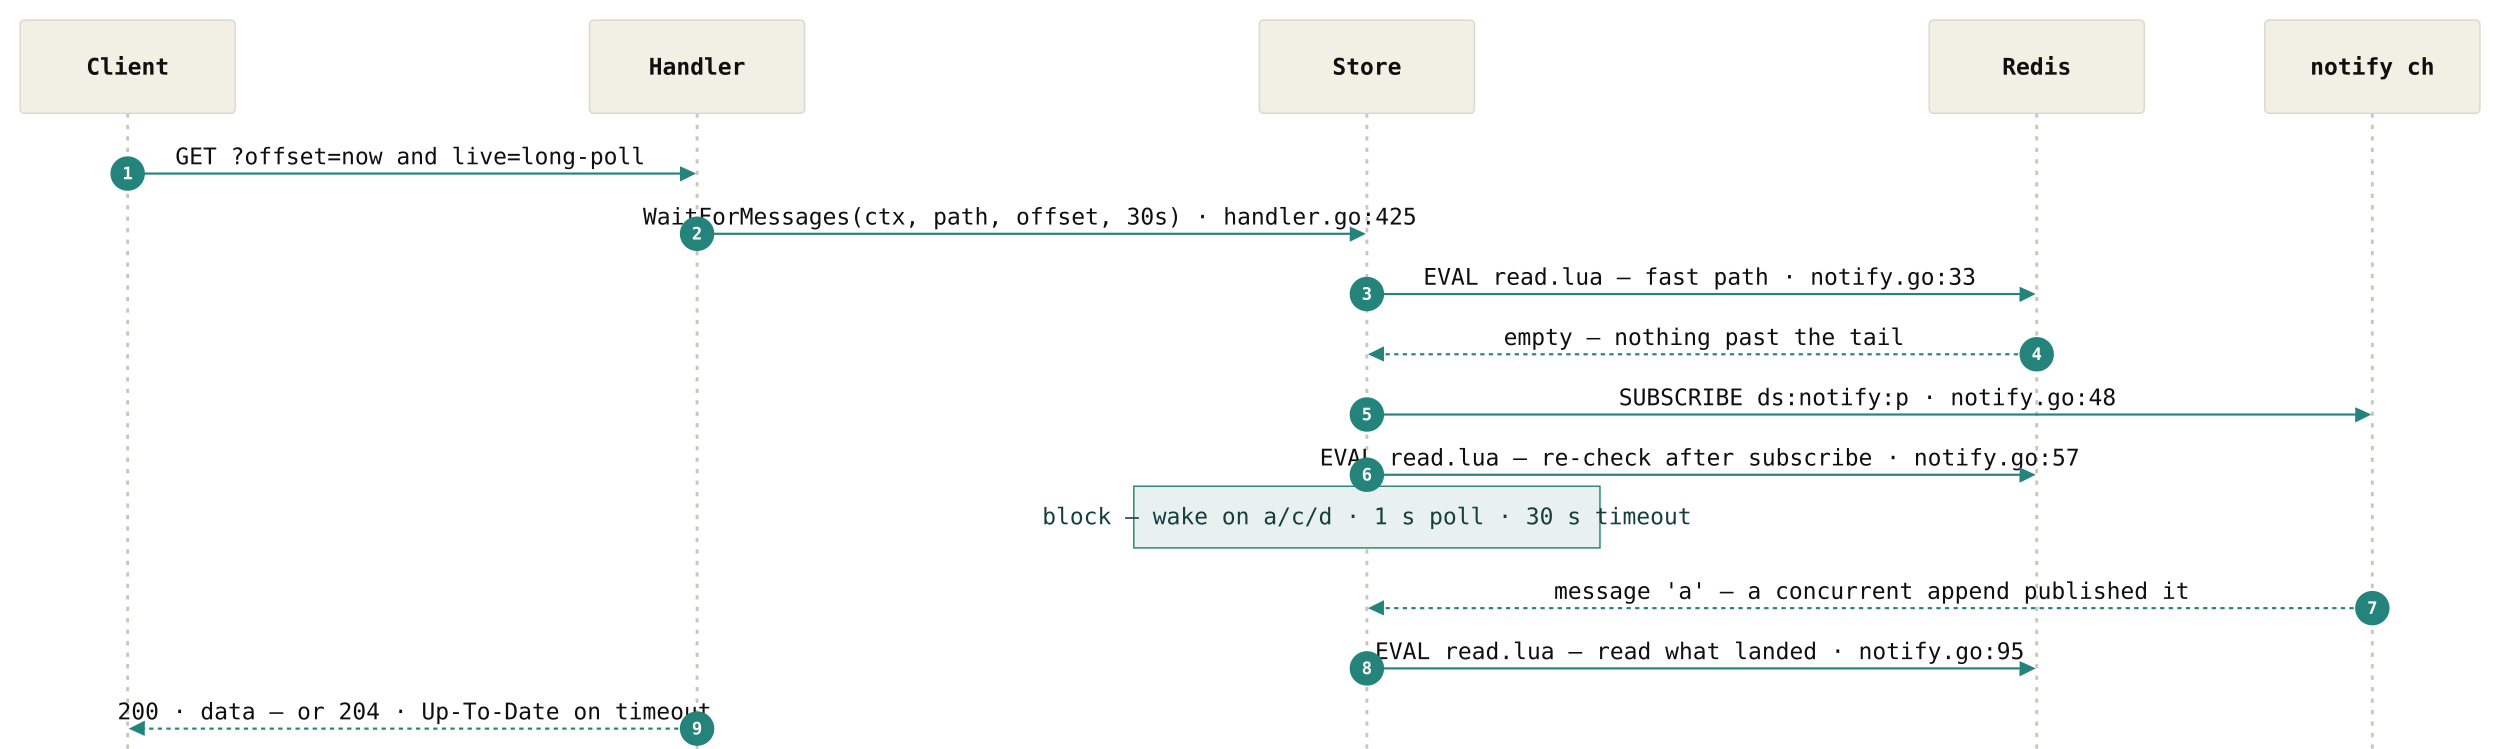
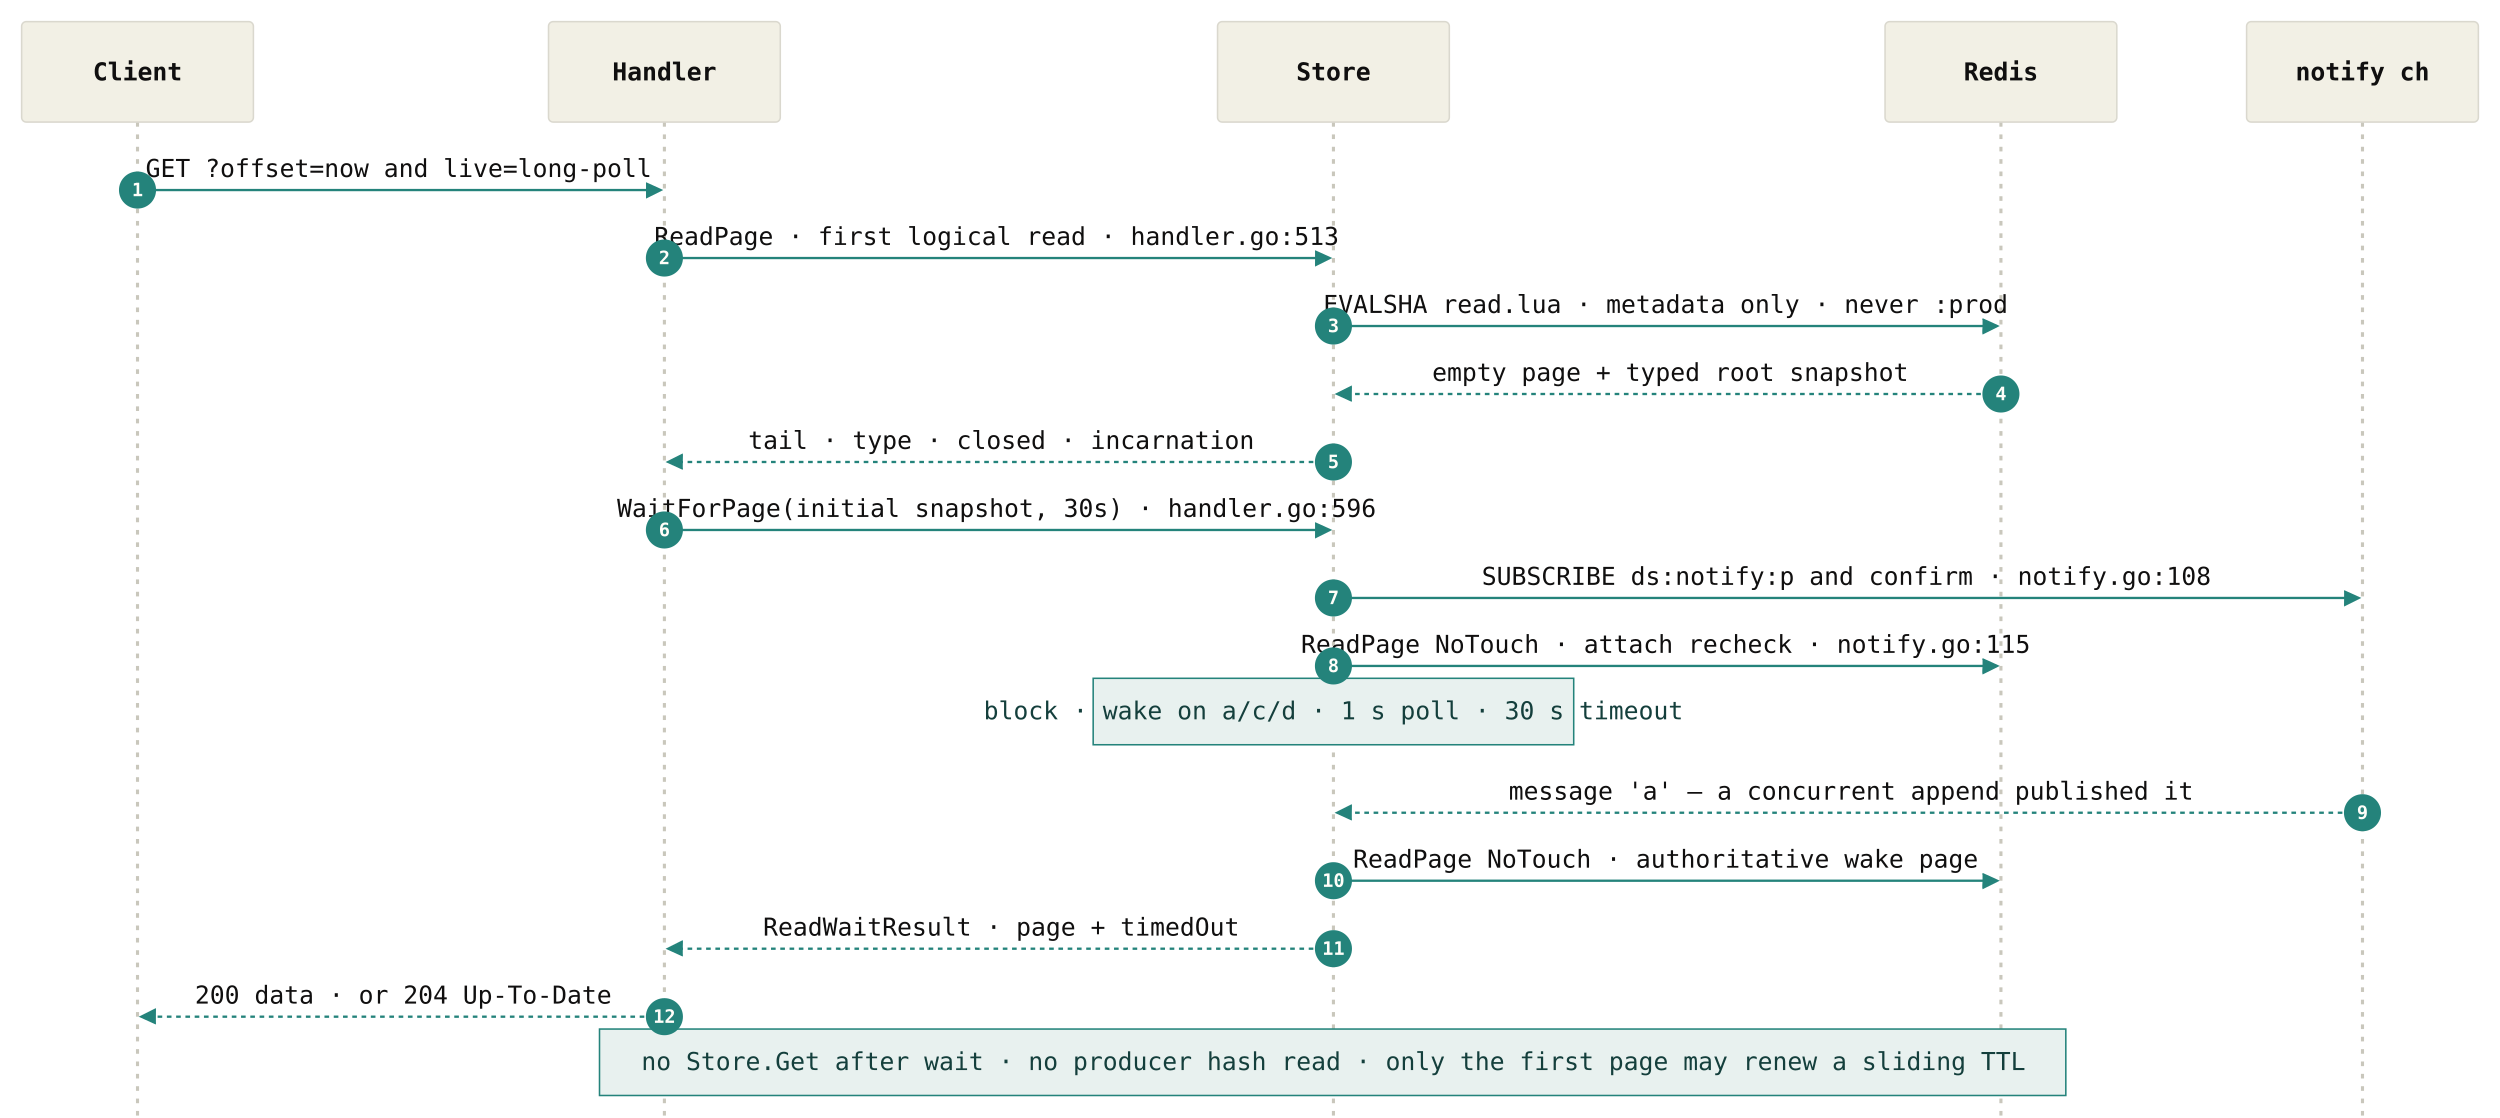
- <svg xmlns="http://www.w3.org/2000/svg" id="my-svg" width="100%" style="max-width: 1743px; background-color: transparent;" viewBox="-14 -14 1743 522" role="graphics-document document" aria-roledescription="sequence">
+ <svg xmlns="http://www.w3.org/2000/svg" id="my-svg" width="100%" style="max-width: 1618px; background-color: transparent;" viewBox="-14 -14 1618 723" role="graphics-document document" aria-roledescription="sequence">
  <g>
-     <line id="actor4" x1="1640" y1="65" x2="1640" y2="2000" class="actor-line 200" stroke-width="0.5px" stroke="#999" name="N" data-et="life-line" data-id="N" />
+     <line id="actor4" x1="1515" y1="65" x2="1515" y2="2000" class="actor-line 200" stroke-width="0.5px" stroke="#999" name="N" data-et="life-line" data-id="N" />
    <g id="root-4" data-et="participant" data-type="participant" data-id="N">
-       <rect x="1565" y="0" fill="#eaeaea" stroke="#666" width="150" height="65" name="N" rx="3" ry="3" class="actor actor-top" />
-       <text x="1640" y="32.5" dominant-baseline="central" alignment-baseline="central" class="actor actor-box" style="text-anchor: middle; font-size: 16px; font-weight: 700;">
-         <tspan x="1640" dy="0">notify ch</tspan>
+       <rect x="1440" y="0" fill="#eaeaea" stroke="#666" width="150" height="65" name="N" rx="3" ry="3" class="actor actor-top" />
+       <text x="1515" y="32.5" dominant-baseline="central" alignment-baseline="central" class="actor actor-box" style="text-anchor: middle; font-size: 16px; font-weight: 700;">
+         <tspan x="1515" dy="0">notify ch</tspan>
      </text>
    </g>
  </g>
  <g>
-     <line id="actor3" x1="1406" y1="65" x2="1406" y2="2000" class="actor-line 200" stroke-width="0.5px" stroke="#999" name="R" data-et="life-line" data-id="R" />
+     <line id="actor3" x1="1281" y1="65" x2="1281" y2="2000" class="actor-line 200" stroke-width="0.5px" stroke="#999" name="R" data-et="life-line" data-id="R" />
    <g id="root-3" data-et="participant" data-type="participant" data-id="R">
-       <rect x="1331" y="0" fill="#eaeaea" stroke="#666" width="150" height="65" name="R" rx="3" ry="3" class="actor actor-top" />
-       <text x="1406" y="32.5" dominant-baseline="central" alignment-baseline="central" class="actor actor-box" style="text-anchor: middle; font-size: 16px; font-weight: 700;">
-         <tspan x="1406" dy="0">Redis</tspan>
+       <rect x="1206" y="0" fill="#eaeaea" stroke="#666" width="150" height="65" name="R" rx="3" ry="3" class="actor actor-top" />
+       <text x="1281" y="32.5" dominant-baseline="central" alignment-baseline="central" class="actor actor-box" style="text-anchor: middle; font-size: 16px; font-weight: 700;">
+         <tspan x="1281" dy="0">Redis</tspan>
      </text>
    </g>
  </g>
  <g>
-     <line id="actor2" x1="939" y1="65" x2="939" y2="2000" class="actor-line 200" stroke-width="0.5px" stroke="#999" name="S" data-et="life-line" data-id="S" />
+     <line id="actor2" x1="849" y1="65" x2="849" y2="2000" class="actor-line 200" stroke-width="0.5px" stroke="#999" name="S" data-et="life-line" data-id="S" />
    <g id="root-2" data-et="participant" data-type="participant" data-id="S">
-       <rect x="864" y="0" fill="#eaeaea" stroke="#666" width="150" height="65" name="S" rx="3" ry="3" class="actor actor-top" />
-       <text x="939" y="32.5" dominant-baseline="central" alignment-baseline="central" class="actor actor-box" style="text-anchor: middle; font-size: 16px; font-weight: 700;">
-         <tspan x="939" dy="0">Store</tspan>
+       <rect x="774" y="0" fill="#eaeaea" stroke="#666" width="150" height="65" name="S" rx="3" ry="3" class="actor actor-top" />
+       <text x="849" y="32.5" dominant-baseline="central" alignment-baseline="central" class="actor actor-box" style="text-anchor: middle; font-size: 16px; font-weight: 700;">
+         <tspan x="849" dy="0">Store</tspan>
      </text>
    </g>
  </g>
  <g>
-     <line id="actor1" x1="472" y1="65" x2="472" y2="2000" class="actor-line 200" stroke-width="0.5px" stroke="#999" name="H" data-et="life-line" data-id="H" />
+     <line id="actor1" x1="416" y1="65" x2="416" y2="2000" class="actor-line 200" stroke-width="0.5px" stroke="#999" name="H" data-et="life-line" data-id="H" />
    <g id="root-1" data-et="participant" data-type="participant" data-id="H">
-       <rect x="397" y="0" fill="#eaeaea" stroke="#666" width="150" height="65" name="H" rx="3" ry="3" class="actor actor-top" />
-       <text x="472" y="32.5" dominant-baseline="central" alignment-baseline="central" class="actor actor-box" style="text-anchor: middle; font-size: 16px; font-weight: 700;">
-         <tspan x="472" dy="0">Handler</tspan>
+       <rect x="341" y="0" fill="#eaeaea" stroke="#666" width="150" height="65" name="H" rx="3" ry="3" class="actor actor-top" />
+       <text x="416" y="32.5" dominant-baseline="central" alignment-baseline="central" class="actor actor-box" style="text-anchor: middle; font-size: 16px; font-weight: 700;">
+         <tspan x="416" dy="0">Handler</tspan>
      </text>
    </g>
  </g>
  <g>
    <line id="actor0" x1="75" y1="65" x2="75" y2="2000" class="actor-line 200" stroke-width="0.5px" stroke="#999" name="C" data-et="life-line" data-id="C" />
    <g id="root-0" data-et="participant" data-type="participant" data-id="C">
      <rect x="0" y="0" fill="#eaeaea" stroke="#666" width="150" height="65" name="C" rx="3" ry="3" class="actor actor-top" />
      <text x="75" y="32.5" dominant-baseline="central" alignment-baseline="central" class="actor actor-box" style="text-anchor: middle; font-size: 16px; font-weight: 700;">
        <tspan x="75" dy="0">Client</tspan>
      </text>
    </g>
  </g>
-   <style>#my-svg{font-family:JetBrains Mono,ui-monospace,Menlo,monospace;font-size:13px;fill:#100F0F;}@keyframes edge-animation-frame{from{stroke-dashoffset:0;}}@keyframes dash{to{stroke-dashoffset:0;}}#my-svg .edge-animation-slow{stroke-dasharray:9,5!important;stroke-dashoffset:900;animation:dash 50s linear infinite;stroke-linecap:round;}#my-svg .edge-animation-fast{stroke-dasharray:9,5!important;stroke-dashoffset:900;animation:dash 20s linear infinite;stroke-linecap:round;}#my-svg .error-icon{fill:hsl(230.769, 33.333%, 97.353%);}#my-svg .error-text{fill:rgb(9, 8.308, 4.5);stroke:rgb(9, 8.308, 4.5);}#my-svg .edge-thickness-normal{stroke-width:1px;}#my-svg .edge-thickness-thick{stroke-width:3.5px;}#my-svg .edge-pattern-solid{stroke-dasharray:0;}#my-svg .edge-thickness-invisible{stroke-width:0;fill:none;}#my-svg .edge-pattern-dashed{stroke-dasharray:3;}#my-svg .edge-pattern-dotted{stroke-dasharray:2;}#my-svg .marker{fill:#24837B;stroke:#24837B;}#my-svg .marker.cross{stroke:#24837B;}#my-svg svg{font-family:JetBrains Mono,ui-monospace,Menlo,monospace;font-size:13px;}#my-svg p{margin:0;}#my-svg .actor{stroke:#DAD8CE;fill:#F2F0E5;stroke-width:1;}#my-svg rect.actor.outer-path[data-look="neo"]{filter:drop-shadow( 1px 2px 2px rgba(185,185,185,1));}#my-svg rect.note[data-look="neo"]{stroke:#24837B;fill:#E8F1EF;filter:drop-shadow( 1px 2px 2px rgba(185,185,185,1));}#my-svg text.actor&gt;tspan{fill:#100F0F;stroke:none;}#my-svg .actor-line{stroke:#C9C7BC;}#my-svg .innerArc{stroke-width:1.5;stroke-dasharray:none;}#my-svg .messageLine0{stroke-width:1.5;stroke-dasharray:none;stroke:#24837B;}#my-svg .messageLine1{stroke-width:1.5;stroke-dasharray:2,2;stroke:#24837B;}#my-svg [id$="-arrowhead"] path{fill:#24837B;stroke:#24837B;}#my-svg .sequenceNumber{fill:#FFFEF9;}#my-svg [id$="-sequencenumber"]{fill:#24837B;}#my-svg [id$="-crosshead"] path{fill:#24837B;stroke:#24837B;}#my-svg .messageText{fill:#100F0F;stroke:none;}#my-svg .labelBox{stroke:#DAD8CE;fill:#F2F0E5;filter:none;}#my-svg .labelText,#my-svg .labelText&gt;tspan{fill:#100F0F;stroke:none;}#my-svg .loopText,#my-svg .loopText&gt;tspan{fill:#6F6E69;stroke:none;}#my-svg .sectionTitle,#my-svg .sectionTitle&gt;tspan{fill:#6F6E69;stroke:none;}#my-svg .loopLine{stroke-width:2px;stroke-dasharray:2,2;stroke:#DAD8CE;fill:#DAD8CE;}#my-svg .note{stroke:#24837B;fill:#E8F1EF;}#my-svg .noteText,#my-svg .noteText&gt;tspan{fill:#143F3C;stroke:none;font-weight:normal;}#my-svg .activation0{fill:#E8F1EF;stroke:#24837B;}#my-svg .activation1{fill:#E8F1EF;stroke:#24837B;}#my-svg .activation2{fill:#E8F1EF;stroke:#24837B;}#my-svg .actorPopupMenu{position:absolute;}#my-svg .actorPopupMenuPanel{position:absolute;fill:#F2F0E5;box-shadow:0px 8px 16px 0px rgba(0,0,0,0.2);filter:drop-shadow(3px 5px 2px rgb(0 0 0 / 0.4));}#my-svg .actor-man circle,#my-svg line{fill:#F2F0E5;stroke-width:2px;}#my-svg g rect.rect{filter:drop-shadow( 1px 2px 2px rgba(185,185,185,1));stroke:#DAD8CE;}#my-svg .node .neo-node{stroke:#DAD8CE;}#my-svg [data-look="neo"].node rect,#my-svg [data-look="neo"].cluster rect,#my-svg [data-look="neo"].node polygon{stroke:url(#my-svg-gradient);filter:drop-shadow( 1px 2px 2px rgba(185,185,185,1));}#my-svg [data-look="neo"].node path{stroke:url(#my-svg-gradient);stroke-width:1px;}#my-svg [data-look="neo"].node .outer-path{filter:drop-shadow( 1px 2px 2px rgba(185,185,185,1));}#my-svg [data-look="neo"].node .neo-line path{stroke:#DAD8CE;filter:none;}#my-svg [data-look="neo"].node circle{stroke:url(#my-svg-gradient);filter:drop-shadow( 1px 2px 2px rgba(185,185,185,1));}#my-svg [data-look="neo"].node circle .state-start{fill:#000000;}#my-svg [data-look="neo"].icon-shape .icon{fill:url(#my-svg-gradient);filter:drop-shadow( 1px 2px 2px rgba(185,185,185,1));}#my-svg [data-look="neo"].icon-shape .icon-neo path{stroke:url(#my-svg-gradient);filter:drop-shadow( 1px 2px 2px rgba(185,185,185,1));}#my-svg :root{--mermaid-font-family:"trebuchet ms",verdana,arial,sans-serif;}</style>
+   <style>#my-svg{font-family:JetBrains Mono,ui-monospace,Menlo,monospace;font-size:13px;fill:#100F0F;}@keyframes edge-animation-frame{from{stroke-dashoffset:0;}}@keyframes dash{to{stroke-dashoffset:0;}}#my-svg .edge-animation-slow{stroke-dasharray:9,5!important;stroke-dashoffset:900;animation:dash 50s linear infinite;stroke-linecap:round;}#my-svg .edge-animation-fast{stroke-dasharray:9,5!important;stroke-dashoffset:900;animation:dash 20s linear infinite;stroke-linecap:round;}#my-svg .error-icon{fill:hsl(230.769, 33.333%, 97.353%);}#my-svg .error-text{fill:rgb(9, 8.308, 4.5);stroke:rgb(9, 8.308, 4.5);}#my-svg .edge-thickness-normal{stroke-width:1px;}#my-svg .edge-thickness-thick{stroke-width:3.5px;}#my-svg .edge-pattern-solid{stroke-dasharray:0;}#my-svg .edge-thickness-invisible{stroke-width:0;fill:none;}#my-svg .edge-pattern-dashed{stroke-dasharray:3;}#my-svg .edge-pattern-dotted{stroke-dasharray:2;}#my-svg .marker{fill:#24837B;stroke:#24837B;}#my-svg .marker.cross{stroke:#24837B;}#my-svg svg{font-family:JetBrains Mono,ui-monospace,Menlo,monospace;font-size:13px;}#my-svg p{margin:0;}#my-svg .actor{stroke:#DAD8CE;fill:#F2F0E5;stroke-width:1;}#my-svg rect.actor.outer-path[data-look="neo"]{filter:drop-shadow( 1px 2px 2px rgba(185,185,185,1));}#my-svg rect.note[data-look="neo"]{stroke:#24837B;fill:#E8F1EF;filter:drop-shadow( 1px 2px 2px rgba(185,185,185,1));}#my-svg text.actor&gt;tspan{fill:#100F0F;stroke:none;}#my-svg .actor-line{stroke:#C9C7BC;}#my-svg .innerArc{stroke-width:1.5;stroke-dasharray:none;}#my-svg .messageLine0{stroke-width:1.5;stroke-dasharray:none;stroke:#24837B;}#my-svg .messageLine1{stroke-width:1.5;stroke-dasharray:2,2;stroke:#24837B;}#my-svg [id$="-arrowhead"] path{fill:#24837B;stroke:#24837B;}#my-svg .sequenceNumber{fill:#FFFEF9;}#my-svg [id$="-sequencenumber"]{fill:#24837B;}#my-svg [id$="-crosshead"] path{fill:#24837B;stroke:#24837B;}#my-svg .messageText{fill:#100F0F;stroke:none;}#my-svg .labelBox{stroke:#DAD8CE;fill:#F2F0E5;filter:none;}#my-svg .labelText,#my-svg .labelText&gt;tspan{fill:#100F0F;stroke:none;}#my-svg .loopText,#my-svg .loopText&gt;tspan{fill:#6F6E69;stroke:none;}#my-svg .sectionTitle,#my-svg .sectionTitle&gt;tspan{fill:#6F6E69;stroke:none;}#my-svg .loopLine{stroke-width:2px;stroke-dasharray:2,2;stroke:#DAD8CE;fill:#DAD8CE;}#my-svg .note{stroke:#24837B;fill:#E8F1EF;}#my-svg .noteText,#my-svg .noteText&gt;tspan{fill:#143F3C;stroke:none;font-weight:normal;}#my-svg .activation0{fill:#E8F1EF;stroke:#24837B;}#my-svg .activation1{fill:#E8F1EF;stroke:#24837B;}#my-svg .activation2{fill:#E8F1EF;stroke:#24837B;}#my-svg .actorPopupMenu{position:absolute;}#my-svg .actorPopupMenuPanel{position:absolute;fill:#F2F0E5;box-shadow:0px 8px 16px 0px rgba(0,0,0,0.2);filter:drop-shadow(3px 5px 2px rgb(0 0 0 / 0.4));}#my-svg .actor-man circle,#my-svg line{fill:#F2F0E5;stroke-width:2px;}#my-svg g rect.rect{filter:drop-shadow( 1px 2px 2px rgba(185,185,185,1));stroke:#DAD8CE;}#my-svg .node .neo-node{stroke:#DAD8CE;}#my-svg [data-look="neo"].node rect,#my-svg [data-look="neo"].cluster rect,#my-svg [data-look="neo"].node polygon{stroke:url(#my-svg-gradient);filter:drop-shadow( 1px 2px 2px rgba(185,185,185,1));}#my-svg [data-look="neo"].swimlane.cluster rect{filter:none;}#my-svg [data-look="neo"].node path{stroke:url(#my-svg-gradient);stroke-width:1px;}#my-svg [data-look="neo"].node .outer-path{filter:drop-shadow( 1px 2px 2px rgba(185,185,185,1));}#my-svg [data-look="neo"].node .neo-line path{stroke:#DAD8CE;filter:none;}#my-svg [data-look="neo"].node circle{stroke:url(#my-svg-gradient);filter:drop-shadow( 1px 2px 2px rgba(185,185,185,1));}#my-svg [data-look="neo"].node circle .state-start{fill:#000000;}#my-svg [data-look="neo"].icon-shape .icon{fill:url(#my-svg-gradient);filter:drop-shadow( 1px 2px 2px rgba(185,185,185,1));}#my-svg [data-look="neo"].icon-shape .icon-neo path{stroke:url(#my-svg-gradient);filter:drop-shadow( 1px 2px 2px rgba(185,185,185,1));}#my-svg :root{--mermaid-font-family:"trebuchet ms",verdana,arial,sans-serif;}</style>
  <g />
  <defs>
    <symbol id="my-svg-computer" width="24" height="24">
      <path transform="scale(.5)" d="M2 2v13h20v-13h-20zm18 11h-16v-9h16v9zm-10.228 6l.466-1h3.524l.467 1h-4.457zm14.228 3h-24l2-6h2.104l-1.33 4h18.45l-1.297-4h2.073l2 6zm-5-10h-14v-7h14v7z" />
    </symbol>
  </defs>
  <defs>
    <symbol id="my-svg-database" fill-rule="evenodd" clip-rule="evenodd">
      <path transform="scale(.5)" d="M12.258.001l.256.004.255.005.253.008.251.01.249.012.247.015.246.016.242.019.241.02.239.023.236.024.233.027.231.028.229.031.225.032.223.034.22.036.217.038.214.04.211.041.208.043.205.045.201.046.198.048.194.05.191.051.187.053.183.054.18.056.175.057.172.059.168.06.163.061.16.063.155.064.15.066.074.033.073.033.071.034.07.034.069.035.068.035.067.035.066.035.064.036.064.036.062.036.06.036.06.037.058.037.058.037.055.038.055.038.053.038.052.038.051.039.05.039.048.039.047.039.045.04.044.04.043.04.041.04.04.041.039.041.037.041.036.041.034.041.033.042.032.042.03.042.029.042.027.042.026.043.024.043.023.043.021.043.02.043.018.044.017.043.015.044.013.044.012.044.011.045.009.044.007.045.006.045.004.045.002.045.001.045v17l-.001.045-.002.045-.004.045-.006.045-.007.045-.009.044-.011.045-.012.044-.013.044-.015.044-.017.043-.018.044-.02.043-.021.043-.023.043-.024.043-.026.043-.027.042-.029.042-.03.042-.032.042-.033.042-.034.041-.036.041-.037.041-.039.041-.04.041-.041.04-.043.04-.044.04-.045.04-.047.039-.048.039-.05.039-.051.039-.052.038-.053.038-.055.038-.055.038-.058.037-.058.037-.06.037-.06.036-.062.036-.064.036-.064.036-.066.035-.067.035-.068.035-.069.035-.07.034-.071.034-.073.033-.074.033-.15.066-.155.064-.16.063-.163.061-.168.06-.172.059-.175.057-.18.056-.183.054-.187.053-.191.051-.194.05-.198.048-.201.046-.205.045-.208.043-.211.041-.214.04-.217.038-.22.036-.223.034-.225.032-.229.031-.231.028-.233.027-.236.024-.239.023-.241.02-.242.019-.246.016-.247.015-.249.012-.251.01-.253.008-.255.005-.256.004-.258.001-.258-.001-.256-.004-.255-.005-.253-.008-.251-.01-.249-.012-.247-.015-.245-.016-.243-.019-.241-.02-.238-.023-.236-.024-.234-.027-.231-.028-.228-.031-.226-.032-.223-.034-.22-.036-.217-.038-.214-.04-.211-.041-.208-.043-.204-.045-.201-.046-.198-.048-.195-.05-.19-.051-.187-.053-.184-.054-.179-.056-.176-.057-.172-.059-.167-.06-.164-.061-.159-.063-.155-.064-.151-.066-.074-.033-.072-.033-.072-.034-.07-.034-.069-.035-.068-.035-.067-.035-.066-.035-.064-.036-.063-.036-.062-.036-.061-.036-.06-.037-.058-.037-.057-.037-.056-.038-.055-.038-.053-.038-.052-.038-.051-.039-.049-.039-.049-.039-.046-.039-.046-.04-.044-.04-.043-.04-.041-.04-.04-.041-.039-.041-.037-.041-.036-.041-.034-.041-.033-.042-.032-.042-.03-.042-.029-.042-.027-.042-.026-.043-.024-.043-.023-.043-.021-.043-.02-.043-.018-.044-.017-.043-.015-.044-.013-.044-.012-.044-.011-.045-.009-.044-.007-.045-.006-.045-.004-.045-.002-.045-.001-.045v-17l.001-.045.002-.045.004-.045.006-.045.007-.045.009-.044.011-.045.012-.044.013-.044.015-.044.017-.043.018-.044.02-.043.021-.043.023-.043.024-.043.026-.043.027-.042.029-.042.03-.042.032-.042.033-.042.034-.041.036-.041.037-.041.039-.041.04-.041.041-.04.043-.04.044-.04.046-.04.046-.039.049-.039.049-.039.051-.039.052-.038.053-.038.055-.038.056-.038.057-.037.058-.037.06-.037.061-.036.062-.036.063-.036.064-.036.066-.035.067-.035.068-.035.069-.035.07-.034.072-.034.072-.033.074-.033.151-.066.155-.064.159-.063.164-.061.167-.06.172-.059.176-.057.179-.056.184-.054.187-.053.19-.051.195-.05.198-.048.201-.046.204-.045.208-.043.211-.041.214-.04.217-.038.22-.036.223-.034.226-.032.228-.031.231-.028.234-.027.236-.024.238-.023.241-.02.243-.019.245-.016.247-.015.249-.012.251-.01.253-.008.255-.005.256-.004.258-.001.258.001zm-9.258 20.499v.01l.001.021.003.021.004.022.005.021.006.022.007.022.009.023.01.022.011.023.012.023.013.023.015.023.016.024.017.023.018.024.019.024.021.024.022.025.023.024.024.025.052.049.056.05.061.051.066.051.07.051.075.051.079.052.084.052.088.052.092.052.097.052.102.051.105.052.11.052.114.051.119.051.123.051.127.05.131.05.135.05.139.048.144.049.147.047.152.047.155.047.16.045.163.045.167.043.171.043.176.041.178.041.183.039.187.039.19.037.194.035.197.035.202.033.204.031.209.03.212.029.216.027.219.025.222.024.226.021.23.02.233.018.236.016.24.015.243.012.246.01.249.008.253.005.256.004.259.001.26-.001.257-.004.254-.005.25-.008.247-.011.244-.012.241-.014.237-.016.233-.018.231-.021.226-.021.224-.024.22-.026.216-.027.212-.028.21-.031.205-.031.202-.034.198-.034.194-.036.191-.037.187-.039.183-.04.179-.04.175-.042.172-.043.168-.044.163-.045.16-.046.155-.046.152-.047.148-.048.143-.049.139-.049.136-.05.131-.05.126-.05.123-.051.118-.052.114-.051.11-.052.106-.052.101-.052.096-.052.092-.052.088-.053.083-.051.079-.052.074-.052.07-.051.065-.051.06-.051.056-.05.051-.05.023-.024.023-.025.021-.024.02-.024.019-.024.018-.024.017-.024.015-.023.014-.024.013-.023.012-.023.01-.023.01-.022.008-.022.006-.022.006-.022.004-.022.004-.021.001-.021.001-.021v-4.127l-.077.055-.08.053-.083.054-.085.053-.087.052-.09.052-.093.051-.095.05-.097.05-.1.049-.102.049-.105.048-.106.047-.109.047-.111.046-.114.045-.115.045-.118.044-.12.043-.122.042-.124.042-.126.041-.128.04-.13.04-.132.038-.134.038-.135.037-.138.037-.139.035-.142.035-.143.034-.144.033-.147.032-.148.031-.15.03-.151.03-.153.029-.154.027-.156.027-.158.026-.159.025-.161.024-.162.023-.163.022-.165.021-.166.02-.167.019-.169.018-.169.017-.171.016-.173.015-.173.014-.175.013-.175.012-.177.011-.178.01-.179.008-.179.008-.181.006-.182.005-.182.004-.184.003-.184.002h-.37l-.184-.002-.184-.003-.182-.004-.182-.005-.181-.006-.179-.008-.179-.008-.178-.01-.176-.011-.176-.012-.175-.013-.173-.014-.172-.015-.171-.016-.17-.017-.169-.018-.167-.019-.166-.02-.165-.021-.163-.022-.162-.023-.161-.024-.159-.025-.157-.026-.156-.027-.155-.027-.153-.029-.151-.03-.15-.03-.148-.031-.146-.032-.145-.033-.143-.034-.141-.035-.14-.035-.137-.037-.136-.037-.134-.038-.132-.038-.13-.04-.128-.04-.126-.041-.124-.042-.122-.042-.12-.044-.117-.043-.116-.045-.113-.045-.112-.046-.109-.047-.106-.047-.105-.048-.102-.049-.1-.049-.097-.05-.095-.05-.093-.052-.09-.051-.087-.052-.085-.053-.083-.054-.08-.054-.077-.054v4.127zm0-5.654v.011l.001.021.003.021.004.021.005.022.006.022.007.022.009.022.01.022.011.023.012.023.013.023.015.024.016.023.017.024.018.024.019.024.021.024.022.024.023.025.024.024.052.05.056.05.061.05.066.051.07.051.075.052.079.051.084.052.088.052.092.052.097.052.102.052.105.052.11.051.114.051.119.052.123.05.127.051.131.05.135.049.139.049.144.048.147.048.152.047.155.046.16.045.163.045.167.044.171.042.176.042.178.04.183.04.187.038.19.037.194.036.197.034.202.033.204.032.209.03.212.028.216.027.219.025.222.024.226.022.23.02.233.018.236.016.24.014.243.012.246.01.249.008.253.006.256.003.259.001.26-.001.257-.003.254-.006.25-.008.247-.01.244-.012.241-.015.237-.016.233-.018.231-.02.226-.022.224-.024.22-.025.216-.027.212-.029.21-.03.205-.032.202-.033.198-.035.194-.036.191-.037.187-.039.183-.039.179-.041.175-.042.172-.043.168-.044.163-.045.16-.045.155-.047.152-.047.148-.048.143-.048.139-.05.136-.049.131-.05.126-.051.123-.051.118-.051.114-.052.11-.052.106-.052.101-.052.096-.052.092-.052.088-.052.083-.052.079-.052.074-.051.07-.052.065-.051.06-.05.056-.051.051-.049.023-.025.023-.024.021-.025.02-.024.019-.024.018-.024.017-.024.015-.023.014-.023.013-.024.012-.022.01-.023.01-.023.008-.022.006-.022.006-.022.004-.021.004-.022.001-.021.001-.021v-4.139l-.077.054-.08.054-.083.054-.085.052-.087.053-.09.051-.093.051-.095.051-.097.05-.1.049-.102.049-.105.048-.106.047-.109.047-.111.046-.114.045-.115.044-.118.044-.12.044-.122.042-.124.042-.126.041-.128.04-.13.039-.132.039-.134.038-.135.037-.138.036-.139.036-.142.035-.143.033-.144.033-.147.033-.148.031-.15.03-.151.03-.153.028-.154.028-.156.027-.158.026-.159.025-.161.024-.162.023-.163.022-.165.021-.166.02-.167.019-.169.018-.169.017-.171.016-.173.015-.173.014-.175.013-.175.012-.177.011-.178.009-.179.009-.179.007-.181.007-.182.005-.182.004-.184.003-.184.002h-.37l-.184-.002-.184-.003-.182-.004-.182-.005-.181-.007-.179-.007-.179-.009-.178-.009-.176-.011-.176-.012-.175-.013-.173-.014-.172-.015-.171-.016-.17-.017-.169-.018-.167-.019-.166-.02-.165-.021-.163-.022-.162-.023-.161-.024-.159-.025-.157-.026-.156-.027-.155-.028-.153-.028-.151-.03-.15-.03-.148-.031-.146-.033-.145-.033-.143-.033-.141-.035-.14-.036-.137-.036-.136-.037-.134-.038-.132-.039-.13-.039-.128-.04-.126-.041-.124-.042-.122-.043-.12-.043-.117-.044-.116-.044-.113-.046-.112-.046-.109-.046-.106-.047-.105-.048-.102-.049-.1-.049-.097-.05-.095-.051-.093-.051-.09-.051-.087-.053-.085-.052-.083-.054-.08-.054-.077-.054v4.139zm0-5.666v.011l.001.02.003.022.004.021.005.022.006.021.007.022.009.023.01.022.011.023.012.023.013.023.015.023.016.024.017.024.018.023.019.024.021.025.022.024.023.024.024.025.052.05.056.05.061.05.066.051.07.051.075.052.079.051.084.052.088.052.092.052.097.052.102.052.105.051.11.052.114.051.119.051.123.051.127.05.131.05.135.05.139.049.144.048.147.048.152.047.155.046.16.045.163.045.167.043.171.043.176.042.178.04.183.04.187.038.19.037.194.036.197.034.202.033.204.032.209.03.212.028.216.027.219.025.222.024.226.021.23.02.233.018.236.017.24.014.243.012.246.01.249.008.253.006.256.003.259.001.26-.001.257-.003.254-.006.25-.008.247-.01.244-.013.241-.014.237-.016.233-.018.231-.02.226-.022.224-.024.22-.025.216-.027.212-.029.21-.03.205-.032.202-.033.198-.035.194-.036.191-.037.187-.039.183-.039.179-.041.175-.042.172-.043.168-.044.163-.045.16-.045.155-.047.152-.047.148-.048.143-.049.139-.049.136-.049.131-.051.126-.05.123-.051.118-.052.114-.051.11-.052.106-.052.101-.052.096-.052.092-.052.088-.052.083-.052.079-.052.074-.052.07-.051.065-.051.06-.051.056-.05.051-.049.023-.025.023-.025.021-.024.02-.024.019-.024.018-.024.017-.024.015-.023.014-.024.013-.023.012-.023.01-.022.01-.023.008-.022.006-.022.006-.022.004-.022.004-.021.001-.021.001-.021v-4.153l-.077.054-.08.054-.083.053-.085.053-.087.053-.09.051-.093.051-.095.051-.097.05-.1.049-.102.048-.105.048-.106.048-.109.046-.111.046-.114.046-.115.044-.118.044-.12.043-.122.043-.124.042-.126.041-.128.04-.13.039-.132.039-.134.038-.135.037-.138.036-.139.036-.142.034-.143.034-.144.033-.147.032-.148.032-.15.03-.151.03-.153.028-.154.028-.156.027-.158.026-.159.024-.161.024-.162.023-.163.023-.165.021-.166.02-.167.019-.169.018-.169.017-.171.016-.173.015-.173.014-.175.013-.175.012-.177.01-.178.01-.179.009-.179.007-.181.006-.182.006-.182.004-.184.003-.184.001-.185.001-.185-.001-.184-.001-.184-.003-.182-.004-.182-.006-.181-.006-.179-.007-.179-.009-.178-.01-.176-.01-.176-.012-.175-.013-.173-.014-.172-.015-.171-.016-.17-.017-.169-.018-.167-.019-.166-.02-.165-.021-.163-.023-.162-.023-.161-.024-.159-.024-.157-.026-.156-.027-.155-.028-.153-.028-.151-.03-.15-.03-.148-.032-.146-.032-.145-.033-.143-.034-.141-.034-.14-.036-.137-.036-.136-.037-.134-.038-.132-.039-.13-.039-.128-.041-.126-.041-.124-.041-.122-.043-.12-.043-.117-.044-.116-.044-.113-.046-.112-.046-.109-.046-.106-.048-.105-.048-.102-.048-.1-.05-.097-.049-.095-.051-.093-.051-.09-.052-.087-.052-.085-.053-.083-.053-.08-.054-.077-.054v4.153zm8.74-8.179l-.257.004-.254.005-.25.008-.247.011-.244.012-.241.014-.237.016-.233.018-.231.021-.226.022-.224.023-.22.026-.216.027-.212.028-.21.031-.205.032-.202.033-.198.034-.194.036-.191.038-.187.038-.183.04-.179.041-.175.042-.172.043-.168.043-.163.045-.16.046-.155.046-.152.048-.148.048-.143.048-.139.049-.136.05-.131.05-.126.051-.123.051-.118.051-.114.052-.11.052-.106.052-.101.052-.096.052-.092.052-.088.052-.083.052-.079.052-.074.051-.07.052-.065.051-.06.05-.056.05-.051.05-.023.025-.023.024-.021.024-.02.025-.019.024-.018.024-.017.023-.015.024-.014.023-.013.023-.012.023-.01.023-.01.022-.008.022-.006.023-.006.021-.004.022-.004.021-.001.021-.001.021.001.021.001.021.004.021.004.022.006.021.006.023.008.022.01.022.01.023.012.023.013.023.014.023.015.024.017.023.018.024.019.024.02.025.021.024.023.024.023.025.051.05.056.05.06.05.065.051.07.052.074.051.079.052.083.052.088.052.092.052.096.052.101.052.106.052.11.052.114.052.118.051.123.051.126.051.131.05.136.05.139.049.143.048.148.048.152.048.155.046.16.046.163.045.168.043.172.043.175.042.179.041.183.04.187.038.191.038.194.036.198.034.202.033.205.032.21.031.212.028.216.027.22.026.224.023.226.022.231.021.233.018.237.016.241.014.244.012.247.011.25.008.254.005.257.004.26.001.26-.001.257-.004.254-.005.25-.008.247-.011.244-.012.241-.014.237-.016.233-.018.231-.021.226-.022.224-.023.22-.026.216-.027.212-.028.21-.031.205-.032.202-.033.198-.034.194-.036.191-.038.187-.038.183-.04.179-.041.175-.042.172-.043.168-.043.163-.045.16-.046.155-.046.152-.048.148-.048.143-.048.139-.049.136-.05.131-.05.126-.051.123-.051.118-.051.114-.052.11-.052.106-.052.101-.052.096-.052.092-.052.088-.052.083-.052.079-.052.074-.051.07-.052.065-.051.06-.05.056-.05.051-.05.023-.025.023-.024.021-.024.02-.025.019-.024.018-.024.017-.023.015-.024.014-.023.013-.023.012-.023.01-.023.01-.022.008-.022.006-.023.006-.021.004-.022.004-.021.001-.021.001-.021-.001-.021-.001-.021-.004-.021-.004-.022-.006-.021-.006-.023-.008-.022-.01-.022-.01-.023-.012-.023-.013-.023-.014-.023-.015-.024-.017-.023-.018-.024-.019-.024-.02-.025-.021-.024-.023-.024-.023-.025-.051-.05-.056-.05-.06-.05-.065-.051-.07-.052-.074-.051-.079-.052-.083-.052-.088-.052-.092-.052-.096-.052-.101-.052-.106-.052-.11-.052-.114-.052-.118-.051-.123-.051-.126-.051-.131-.05-.136-.05-.139-.049-.143-.048-.148-.048-.152-.048-.155-.046-.16-.046-.163-.045-.168-.043-.172-.043-.175-.042-.179-.041-.183-.04-.187-.038-.191-.038-.194-.036-.198-.034-.202-.033-.205-.032-.21-.031-.212-.028-.216-.027-.22-.026-.224-.023-.226-.022-.231-.021-.233-.018-.237-.016-.241-.014-.244-.012-.247-.011-.25-.008-.254-.005-.257-.004-.26-.001-.26.001z" />
    </symbol>
  </defs>
  <defs>
    <symbol id="my-svg-clock" width="24" height="24">
      <path transform="scale(.5)" d="M12 2c5.514 0 10 4.486 10 10s-4.486 10-10 10-10-4.486-10-10 4.486-10 10-10zm0-2c-6.627 0-12 5.373-12 12s5.373 12 12 12 12-5.373 12-12-5.373-12-12-12zm5.848 12.459c.202.038.202.333.001.372-1.907.361-6.045 1.111-6.547 1.111-.719 0-1.301-.582-1.301-1.301 0-.512.77-5.447 1.125-7.445.034-.192.312-.181.343.014l.985 6.238 5.394 1.011z" />
    </symbol>
  </defs>
  <defs>
    <marker id="my-svg-arrowhead" refX="7.9" refY="5" markerUnits="userSpaceOnUse" markerWidth="12" markerHeight="12" orient="auto-start-reverse">
      <path d="M -1 0 L 10 5 L 0 10 z" />
    </marker>
  </defs>
  <defs>
    <marker id="my-svg-crosshead" markerWidth="15" markerHeight="8" orient="auto" refX="4" refY="4.5">
      <path fill="none" stroke="#000000" stroke-width="1pt" d="M 1,2 L 6,7 M 6,2 L 1,7" style="stroke-dasharray: 0, 0;" />
    </marker>
  </defs>
  <defs>
    <marker id="my-svg-filled-head" refX="15.5" refY="7" markerWidth="20" markerHeight="28" orient="auto">
      <path d="M 18,7 L9,13 L14,7 L9,1 Z" />
    </marker>
  </defs>
  <defs>
    <marker id="my-svg-sequencenumber" refX="15" refY="15" markerWidth="60" markerHeight="40" orient="auto">
      <circle cx="15" cy="15" r="6" />
    </marker>
  </defs>
  <defs>
    <marker id="my-svg-solidTopArrowHead" refX="7.9" refY="7.25" markerUnits="userSpaceOnUse" markerWidth="12" markerHeight="12" orient="auto-start-reverse">
      <path d="M 0 0 L 10 8 L 0 8 z" />
    </marker>
  </defs>
  <defs>
    <marker id="my-svg-solidBottomArrowHead" refX="7.9" refY="0.75" markerUnits="userSpaceOnUse" markerWidth="12" markerHeight="12" orient="auto-start-reverse">
      <path d="M 0 0 L 10 0 L 0 8 z" />
    </marker>
  </defs>
  <defs>
    <marker id="my-svg-stickTopArrowHead" refX="7.5" refY="7" markerUnits="userSpaceOnUse" markerWidth="12" markerHeight="12" orient="auto-start-reverse">
      <path d="M 0 0 L 7 7" stroke="black" stroke-width="1.5" fill="none" />
    </marker>
  </defs>
  <defs>
    <marker id="my-svg-stickBottomArrowHead" refX="7.5" refY="0" markerUnits="userSpaceOnUse" markerWidth="12" markerHeight="12" orient="auto-start-reverse">
      <path d="M 0 7 L 7 0" stroke="black" stroke-width="1.5" fill="none" />
    </marker>
  </defs>
-   <g data-et="note" data-id="i7">
-     <rect x="776.5" y="325" fill="#EDF2AE" stroke="#666" width="325" height="43" class="note" />
-     <text x="939" y="331" text-anchor="middle" dominant-baseline="middle" alignment-baseline="middle" class="noteText" dy="1em" style="font-size: 16px; font-weight: 400;">
-       <tspan x="939">block — wake on a/c/d · 1 s poll · 30 s timeout</tspan>
+   <g data-et="note" data-id="i9">
+     <rect x="693.5" y="425" fill="#EDF2AE" stroke="#666" width="311" height="43" class="note" />
+     <text x="849" y="431" text-anchor="middle" dominant-baseline="middle" alignment-baseline="middle" class="noteText" dy="1em" style="font-size: 16px; font-weight: 400;">
+       <tspan x="849">block · wake on a/c/d · 1 s poll · 30 s timeout</tspan>
    </text>
  </g>
-   <text x="272" y="80" text-anchor="middle" dominant-baseline="middle" alignment-baseline="middle" class="messageText" dy="1em" style="font-size: 16px; font-weight: 400;">GET ?offset=now and live=long-poll</text>
-   <line x1="82" y1="107" x2="468" y2="107" class="messageLine0" data-et="message" data-id="i1" data-from="C" data-to="H" stroke-width="2" stroke="none" marker-end="url(#my-svg-arrowhead)" style="fill: none;" />
-   <line x1="75" y1="107" x2="75" y2="107" stroke-width="0" marker-start="url(#my-svg-sequencenumber)" />
-   <text x="75" y="111" font-family="sans-serif" font-size="12px" text-anchor="middle" class="sequenceNumber">1</text>
-   <text x="704" y="122" text-anchor="middle" dominant-baseline="middle" alignment-baseline="middle" class="messageText" dy="1em" style="font-size: 16px; font-weight: 400;">WaitForMessages(ctx, path, offset, 30s) · handler.go:425</text>
-   <line x1="479" y1="149" x2="935" y2="149" class="messageLine0" data-et="message" data-id="i2" data-from="H" data-to="S" stroke-width="2" stroke="none" marker-end="url(#my-svg-arrowhead)" style="fill: none;" />
-   <line x1="472" y1="149" x2="472" y2="149" stroke-width="0" marker-start="url(#my-svg-sequencenumber)" />
-   <text x="472" y="153" font-family="sans-serif" font-size="12px" text-anchor="middle" class="sequenceNumber">2</text>
-   <text x="1171" y="164" text-anchor="middle" dominant-baseline="middle" alignment-baseline="middle" class="messageText" dy="1em" style="font-size: 16px; font-weight: 400;">EVAL read.lua — fast path · notify.go:33</text>
-   <line x1="946" y1="191" x2="1402" y2="191" class="messageLine0" data-et="message" data-id="i3" data-from="S" data-to="R" stroke-width="2" stroke="none" marker-end="url(#my-svg-arrowhead)" style="fill: none;" />
-   <line x1="939" y1="191" x2="939" y2="191" stroke-width="0" marker-start="url(#my-svg-sequencenumber)" />
-   <text x="939" y="195" font-family="sans-serif" font-size="12px" text-anchor="middle" class="sequenceNumber">3</text>
-   <text x="1174" y="206" text-anchor="middle" dominant-baseline="middle" alignment-baseline="middle" class="messageText" dy="1em" style="font-size: 16px; font-weight: 400;">empty — nothing past the tail</text>
-   <line x1="1411" y1="233" x2="943" y2="233" class="messageLine1" data-et="message" data-id="i4" data-from="R" data-to="S" stroke-width="2" stroke="none" marker-end="url(#my-svg-arrowhead)" style="stroke-dasharray: 3, 3; fill: none;" />
-   <line x1="1406" y1="233" x2="1406" y2="233" stroke-width="0" marker-start="url(#my-svg-sequencenumber)" />
-   <text x="1406" y="237" font-family="sans-serif" font-size="12px" text-anchor="middle" class="sequenceNumber">4</text>
-   <text x="1288" y="248" text-anchor="middle" dominant-baseline="middle" alignment-baseline="middle" class="messageText" dy="1em" style="font-size: 16px; font-weight: 400;">SUBSCRIBE ds:notify:p · notify.go:48</text>
-   <line x1="946" y1="275" x2="1636" y2="275" class="messageLine0" data-et="message" data-id="i5" data-from="S" data-to="N" stroke-width="2" stroke="none" marker-end="url(#my-svg-arrowhead)" style="fill: none;" />
-   <line x1="939" y1="275" x2="939" y2="275" stroke-width="0" marker-start="url(#my-svg-sequencenumber)" />
-   <text x="939" y="279" font-family="sans-serif" font-size="12px" text-anchor="middle" class="sequenceNumber">5</text>
-   <text x="1171" y="290" text-anchor="middle" dominant-baseline="middle" alignment-baseline="middle" class="messageText" dy="1em" style="font-size: 16px; font-weight: 400;">EVAL read.lua — re-check after subscribe · notify.go:57</text>
-   <line x1="946" y1="317" x2="1402" y2="317" class="messageLine0" data-et="message" data-id="i6" data-from="S" data-to="R" stroke-width="2" stroke="none" marker-end="url(#my-svg-arrowhead)" style="fill: none;" />
-   <line x1="939" y1="317" x2="939" y2="317" stroke-width="0" marker-start="url(#my-svg-sequencenumber)" />
-   <text x="939" y="321" font-family="sans-serif" font-size="12px" text-anchor="middle" class="sequenceNumber">6</text>
-   <text x="1291" y="383" text-anchor="middle" dominant-baseline="middle" alignment-baseline="middle" class="messageText" dy="1em" style="font-size: 16px; font-weight: 400;">message 'a' — a concurrent append published it</text>
-   <line x1="1645" y1="410" x2="943" y2="410" class="messageLine1" data-et="message" data-id="i8" data-from="N" data-to="S" stroke-width="2" stroke="none" marker-end="url(#my-svg-arrowhead)" style="stroke-dasharray: 3, 3; fill: none;" />
-   <line x1="1640" y1="410" x2="1640" y2="410" stroke-width="0" marker-start="url(#my-svg-sequencenumber)" />
-   <text x="1640" y="414" font-family="sans-serif" font-size="12px" text-anchor="middle" class="sequenceNumber">7</text>
-   <text x="1171" y="425" text-anchor="middle" dominant-baseline="middle" alignment-baseline="middle" class="messageText" dy="1em" style="font-size: 16px; font-weight: 400;">EVAL read.lua — read what landed · notify.go:95</text>
-   <line x1="946" y1="452" x2="1402" y2="452" class="messageLine0" data-et="message" data-id="i9" data-from="S" data-to="R" stroke-width="2" stroke="none" marker-end="url(#my-svg-arrowhead)" style="fill: none;" />
-   <line x1="939" y1="452" x2="939" y2="452" stroke-width="0" marker-start="url(#my-svg-sequencenumber)" />
-   <text x="939" y="456" font-family="sans-serif" font-size="12px" text-anchor="middle" class="sequenceNumber">8</text>
-   <text x="275" y="467" text-anchor="middle" dominant-baseline="middle" alignment-baseline="middle" class="messageText" dy="1em" style="font-size: 16px; font-weight: 400;">200 · data — or 204 · Up-To-Date on timeout</text>
-   <line x1="477" y1="494" x2="79" y2="494" class="messageLine1" data-et="message" data-id="i10" data-from="H" data-to="C" stroke-width="2" stroke="none" marker-end="url(#my-svg-arrowhead)" style="stroke-dasharray: 3, 3; fill: none;" />
-   <line x1="472" y1="494" x2="472" y2="494" stroke-width="0" marker-start="url(#my-svg-sequencenumber)" />
-   <text x="472" y="498" font-family="sans-serif" font-size="12px" text-anchor="middle" class="sequenceNumber">9</text>
+   <g data-et="note" data-id="i14">
+     <rect x="374" y="652" fill="#EDF2AE" stroke="#666" width="949" height="43" class="note" />
+     <text x="849" y="658" text-anchor="middle" dominant-baseline="middle" alignment-baseline="middle" class="noteText" dy="1em" style="font-size: 16px; font-weight: 400;">
+       <tspan x="849">no Store.Get after wait · no producer hash read · only the first page may renew a sliding TTL</tspan>
+     </text>
+   </g>
+   <text x="244" y="80" text-anchor="middle" dominant-baseline="middle" alignment-baseline="middle" class="messageText" dy="1em" style="font-size: 16px; font-weight: 400;">GET ?offset=now and live=long-poll</text>
+   <line x1="82" y1="109" x2="412" y2="109" class="messageLine0" data-et="message" data-id="i1" data-from="C" data-to="H" stroke-width="2" stroke="none" marker-end="url(#my-svg-arrowhead)" style="fill: none;" />
+   <line x1="75" y1="109" x2="75" y2="109" stroke-width="0" marker-start="url(#my-svg-sequencenumber)" />
+   <text x="75" y="113" font-family="sans-serif" font-size="12px" text-anchor="middle" class="sequenceNumber">1</text>
+   <text x="631" y="124" text-anchor="middle" dominant-baseline="middle" alignment-baseline="middle" class="messageText" dy="1em" style="font-size: 16px; font-weight: 400;">ReadPage · first logical read · handler.go:513</text>
+   <line x1="423" y1="153" x2="845" y2="153" class="messageLine0" data-et="message" data-id="i2" data-from="H" data-to="S" stroke-width="2" stroke="none" marker-end="url(#my-svg-arrowhead)" style="fill: none;" />
+   <line x1="416" y1="153" x2="416" y2="153" stroke-width="0" marker-start="url(#my-svg-sequencenumber)" />
+   <text x="416" y="157" font-family="sans-serif" font-size="12px" text-anchor="middle" class="sequenceNumber">2</text>
+   <text x="1064" y="168" text-anchor="middle" dominant-baseline="middle" alignment-baseline="middle" class="messageText" dy="1em" style="font-size: 16px; font-weight: 400;">EVALSHA read.lua · metadata only · never :prod</text>
+   <line x1="856" y1="197" x2="1277" y2="197" class="messageLine0" data-et="message" data-id="i3" data-from="S" data-to="R" stroke-width="2" stroke="none" marker-end="url(#my-svg-arrowhead)" style="fill: none;" />
+   <line x1="849" y1="197" x2="849" y2="197" stroke-width="0" marker-start="url(#my-svg-sequencenumber)" />
+   <text x="849" y="201" font-family="sans-serif" font-size="12px" text-anchor="middle" class="sequenceNumber">3</text>
+   <text x="1067" y="212" text-anchor="middle" dominant-baseline="middle" alignment-baseline="middle" class="messageText" dy="1em" style="font-size: 16px; font-weight: 400;">empty page + typed root snapshot</text>
+   <line x1="1286" y1="241" x2="853" y2="241" class="messageLine1" data-et="message" data-id="i4" data-from="R" data-to="S" stroke-width="2" stroke="none" marker-end="url(#my-svg-arrowhead)" style="stroke-dasharray: 3, 3; fill: none;" />
+   <line x1="1281" y1="241" x2="1281" y2="241" stroke-width="0" marker-start="url(#my-svg-sequencenumber)" />
+   <text x="1281" y="245" font-family="sans-serif" font-size="12px" text-anchor="middle" class="sequenceNumber">4</text>
+   <text x="634" y="256" text-anchor="middle" dominant-baseline="middle" alignment-baseline="middle" class="messageText" dy="1em" style="font-size: 16px; font-weight: 400;">tail · type · closed · incarnation</text>
+   <line x1="854" y1="285" x2="420" y2="285" class="messageLine1" data-et="message" data-id="i5" data-from="S" data-to="H" stroke-width="2" stroke="none" marker-end="url(#my-svg-arrowhead)" style="stroke-dasharray: 3, 3; fill: none;" />
+   <line x1="849" y1="285" x2="849" y2="285" stroke-width="0" marker-start="url(#my-svg-sequencenumber)" />
+   <text x="849" y="289" font-family="sans-serif" font-size="12px" text-anchor="middle" class="sequenceNumber">5</text>
+   <text x="631" y="300" text-anchor="middle" dominant-baseline="middle" alignment-baseline="middle" class="messageText" dy="1em" style="font-size: 16px; font-weight: 400;">WaitForPage(initial snapshot, 30s) · handler.go:596</text>
+   <line x1="423" y1="329" x2="845" y2="329" class="messageLine0" data-et="message" data-id="i6" data-from="H" data-to="S" stroke-width="2" stroke="none" marker-end="url(#my-svg-arrowhead)" style="fill: none;" />
+   <line x1="416" y1="329" x2="416" y2="329" stroke-width="0" marker-start="url(#my-svg-sequencenumber)" />
+   <text x="416" y="333" font-family="sans-serif" font-size="12px" text-anchor="middle" class="sequenceNumber">6</text>
+   <text x="1181" y="344" text-anchor="middle" dominant-baseline="middle" alignment-baseline="middle" class="messageText" dy="1em" style="font-size: 16px; font-weight: 400;">SUBSCRIBE ds:notify:p and confirm · notify.go:108</text>
+   <line x1="856" y1="373" x2="1511" y2="373" class="messageLine0" data-et="message" data-id="i7" data-from="S" data-to="N" stroke-width="2" stroke="none" marker-end="url(#my-svg-arrowhead)" style="fill: none;" />
+   <line x1="849" y1="373" x2="849" y2="373" stroke-width="0" marker-start="url(#my-svg-sequencenumber)" />
+   <text x="849" y="377" font-family="sans-serif" font-size="12px" text-anchor="middle" class="sequenceNumber">7</text>
+   <text x="1064" y="388" text-anchor="middle" dominant-baseline="middle" alignment-baseline="middle" class="messageText" dy="1em" style="font-size: 16px; font-weight: 400;">ReadPage NoTouch · attach recheck · notify.go:115</text>
+   <line x1="856" y1="417" x2="1277" y2="417" class="messageLine0" data-et="message" data-id="i8" data-from="S" data-to="R" stroke-width="2" stroke="none" marker-end="url(#my-svg-arrowhead)" style="fill: none;" />
+   <line x1="849" y1="417" x2="849" y2="417" stroke-width="0" marker-start="url(#my-svg-sequencenumber)" />
+   <text x="849" y="421" font-family="sans-serif" font-size="12px" text-anchor="middle" class="sequenceNumber">8</text>
+   <text x="1184" y="483" text-anchor="middle" dominant-baseline="middle" alignment-baseline="middle" class="messageText" dy="1em" style="font-size: 16px; font-weight: 400;">message 'a' — a concurrent append published it</text>
+   <line x1="1520" y1="512" x2="853" y2="512" class="messageLine1" data-et="message" data-id="i10" data-from="N" data-to="S" stroke-width="2" stroke="none" marker-end="url(#my-svg-arrowhead)" style="stroke-dasharray: 3, 3; fill: none;" />
+   <line x1="1515" y1="512" x2="1515" y2="512" stroke-width="0" marker-start="url(#my-svg-sequencenumber)" />
+   <text x="1515" y="516" font-family="sans-serif" font-size="12px" text-anchor="middle" class="sequenceNumber">9</text>
+   <text x="1064" y="527" text-anchor="middle" dominant-baseline="middle" alignment-baseline="middle" class="messageText" dy="1em" style="font-size: 16px; font-weight: 400;">ReadPage NoTouch · authoritative wake page</text>
+   <line x1="856" y1="556" x2="1277" y2="556" class="messageLine0" data-et="message" data-id="i11" data-from="S" data-to="R" stroke-width="2" stroke="none" marker-end="url(#my-svg-arrowhead)" style="fill: none;" />
+   <line x1="849" y1="556" x2="849" y2="556" stroke-width="0" marker-start="url(#my-svg-sequencenumber)" />
+   <text x="849" y="560" font-family="sans-serif" font-size="12px" text-anchor="middle" class="sequenceNumber">10</text>
+   <text x="634" y="571" text-anchor="middle" dominant-baseline="middle" alignment-baseline="middle" class="messageText" dy="1em" style="font-size: 16px; font-weight: 400;">ReadWaitResult · page + timedOut</text>
+   <line x1="854" y1="600" x2="420" y2="600" class="messageLine1" data-et="message" data-id="i12" data-from="S" data-to="H" stroke-width="2" stroke="none" marker-end="url(#my-svg-arrowhead)" style="stroke-dasharray: 3, 3; fill: none;" />
+   <line x1="849" y1="600" x2="849" y2="600" stroke-width="0" marker-start="url(#my-svg-sequencenumber)" />
+   <text x="849" y="604" font-family="sans-serif" font-size="12px" text-anchor="middle" class="sequenceNumber">11</text>
+   <text x="247" y="615" text-anchor="middle" dominant-baseline="middle" alignment-baseline="middle" class="messageText" dy="1em" style="font-size: 16px; font-weight: 400;">200 data · or 204 Up-To-Date</text>
+   <line x1="421" y1="644" x2="79" y2="644" class="messageLine1" data-et="message" data-id="i13" data-from="H" data-to="C" stroke-width="2" stroke="none" marker-end="url(#my-svg-arrowhead)" style="stroke-dasharray: 3, 3; fill: none;" />
+   <line x1="416" y1="644" x2="416" y2="644" stroke-width="0" marker-start="url(#my-svg-sequencenumber)" />
+   <text x="416" y="648" font-family="sans-serif" font-size="12px" text-anchor="middle" class="sequenceNumber">12</text>
  <style>


svg { background: transparent; }
text { font-family: "JetBrains Mono", ui-monospace, Menlo, monospace; }
.messageText { fill: #100F0F; font-weight: 500; }
text.actor &gt; tspan { fill: #100F0F; font-weight: 700; }
.actor-line { stroke: #C9C7BC; stroke-dasharray: 3 5; }
rect.actor, rect.actor-top, rect.actor-bottom { fill: #F2F0E5; stroke: #DAD8CE; }
.note { fill: #E8F1EF; stroke: #24837B; }
.noteText, .noteText &gt; tspan { fill: #143F3C; font-weight: 500; }
.messageLine0 { stroke: #24837B; stroke-width: 1.5px; }
.messageLine1 { stroke: #24837B; stroke-width: 1.5px; }
#arrowhead path, marker path { fill: #24837B; stroke: #24837B; }
.sequenceNumber { fill: #FFFEF9; font-weight: 600; }
</style>
</svg>
